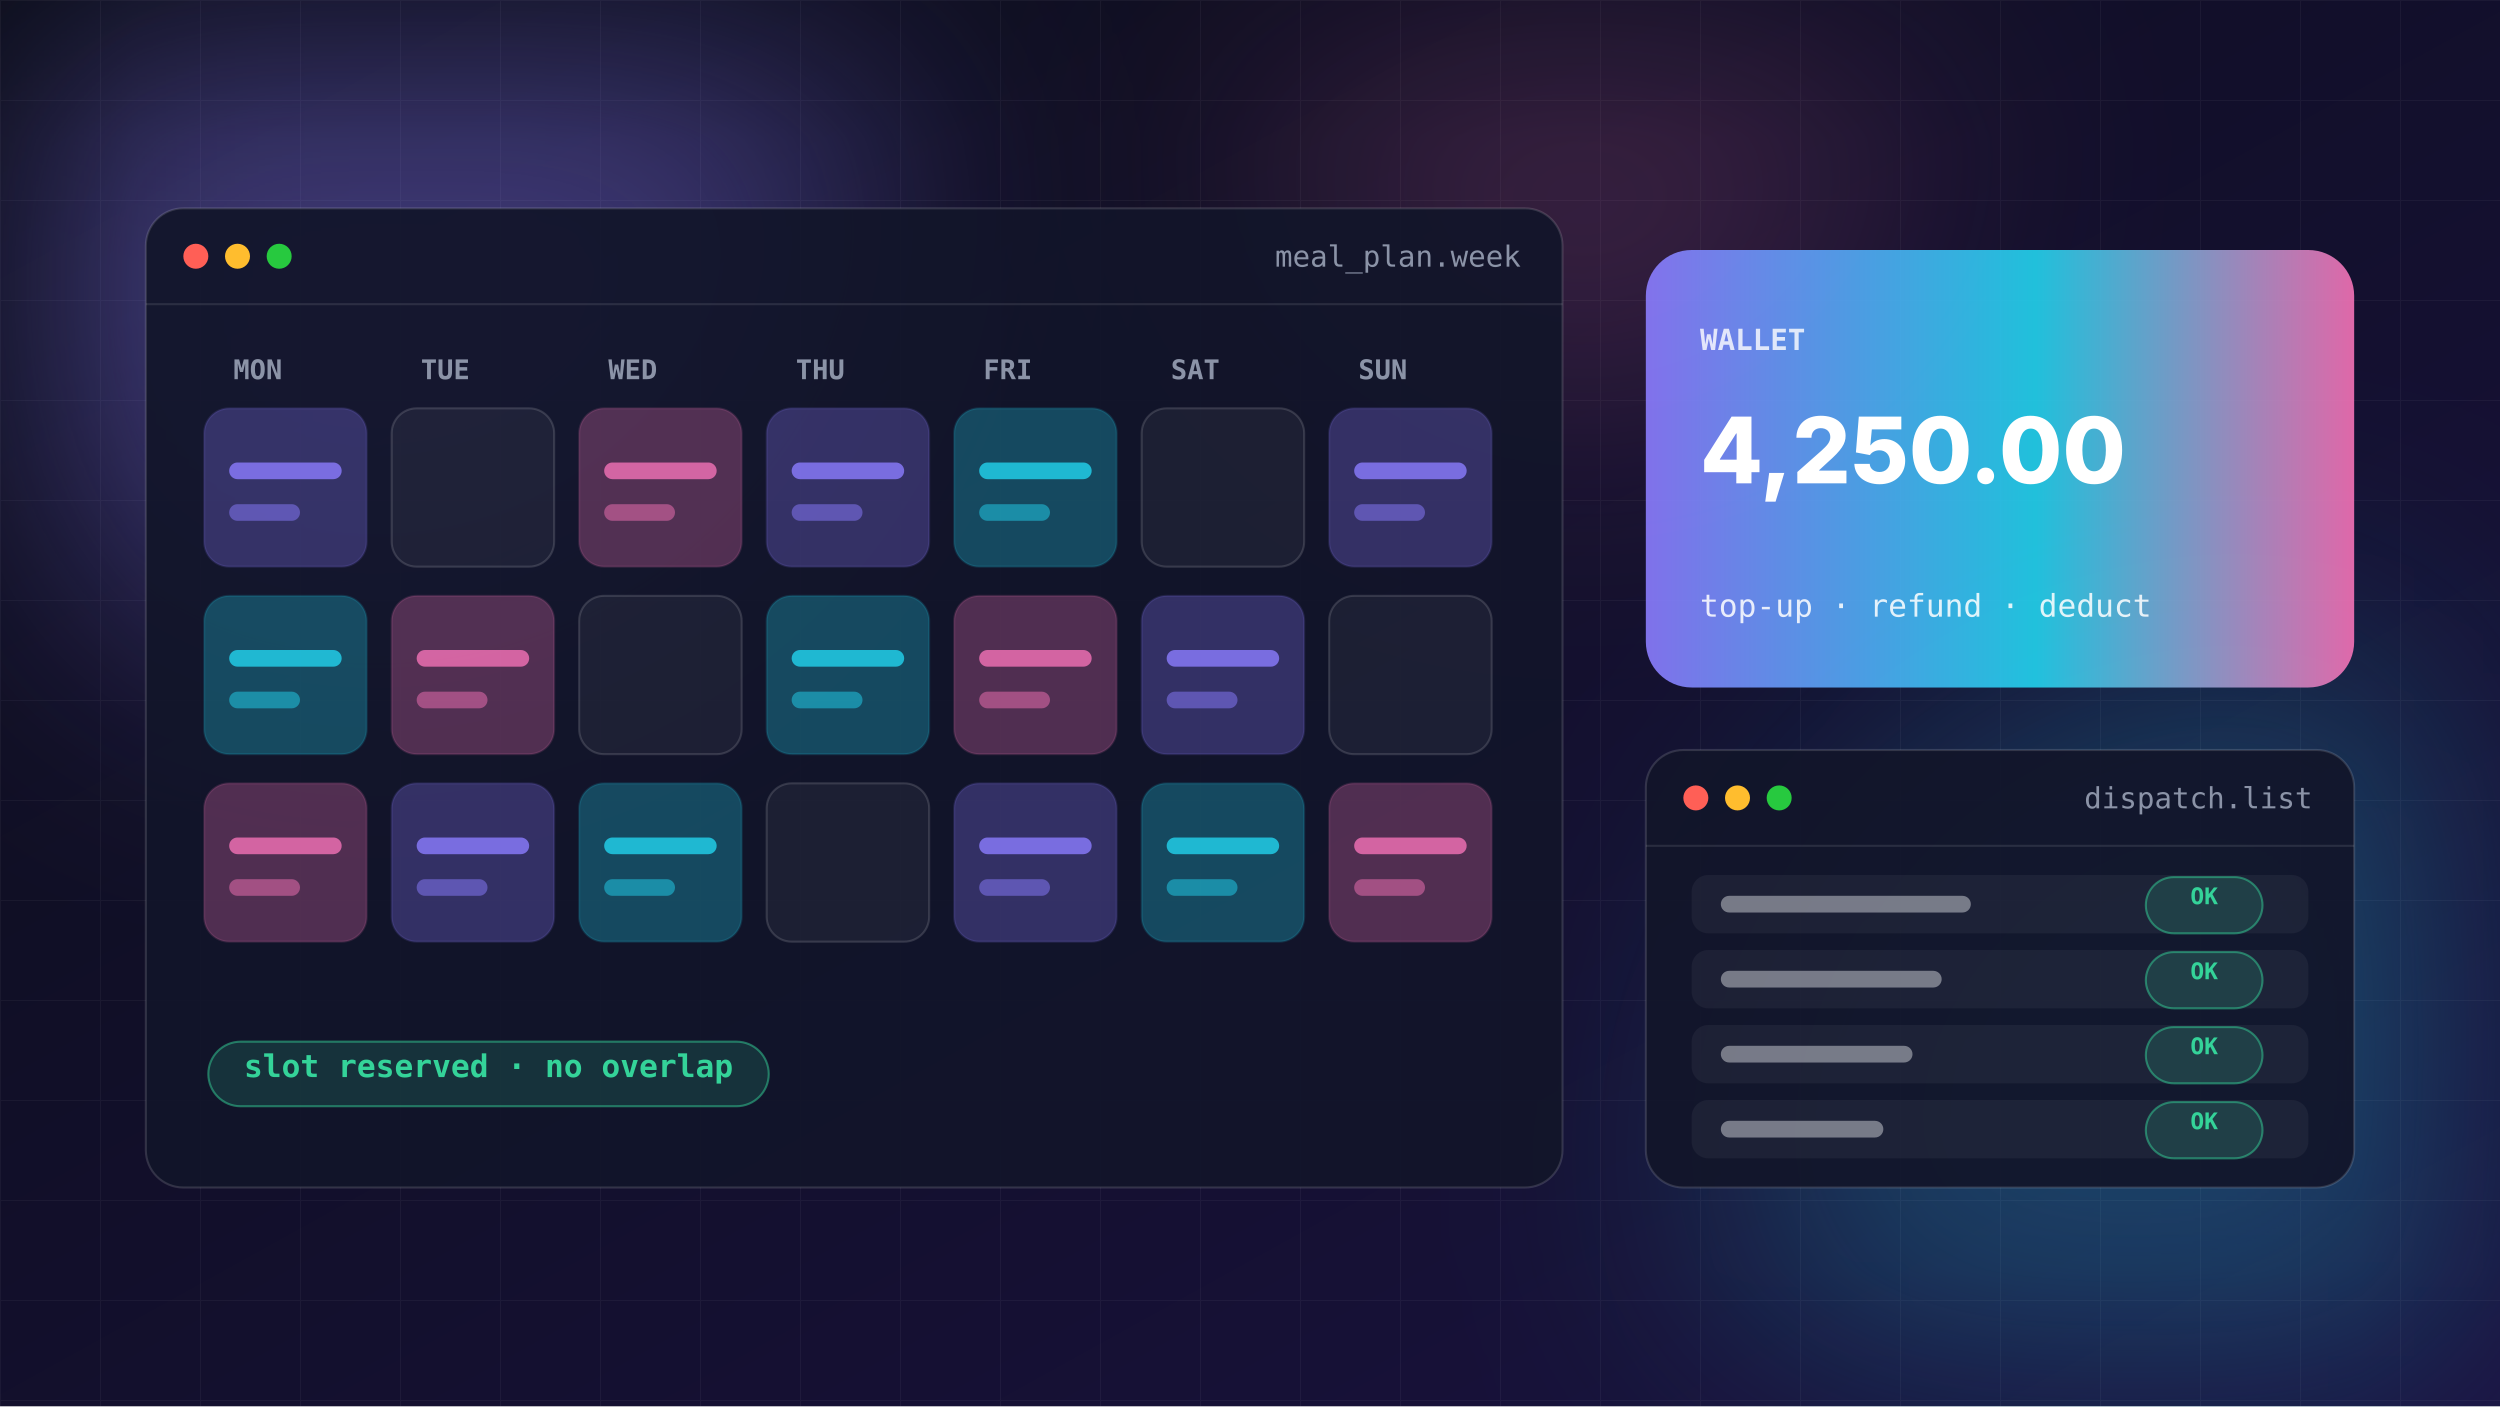
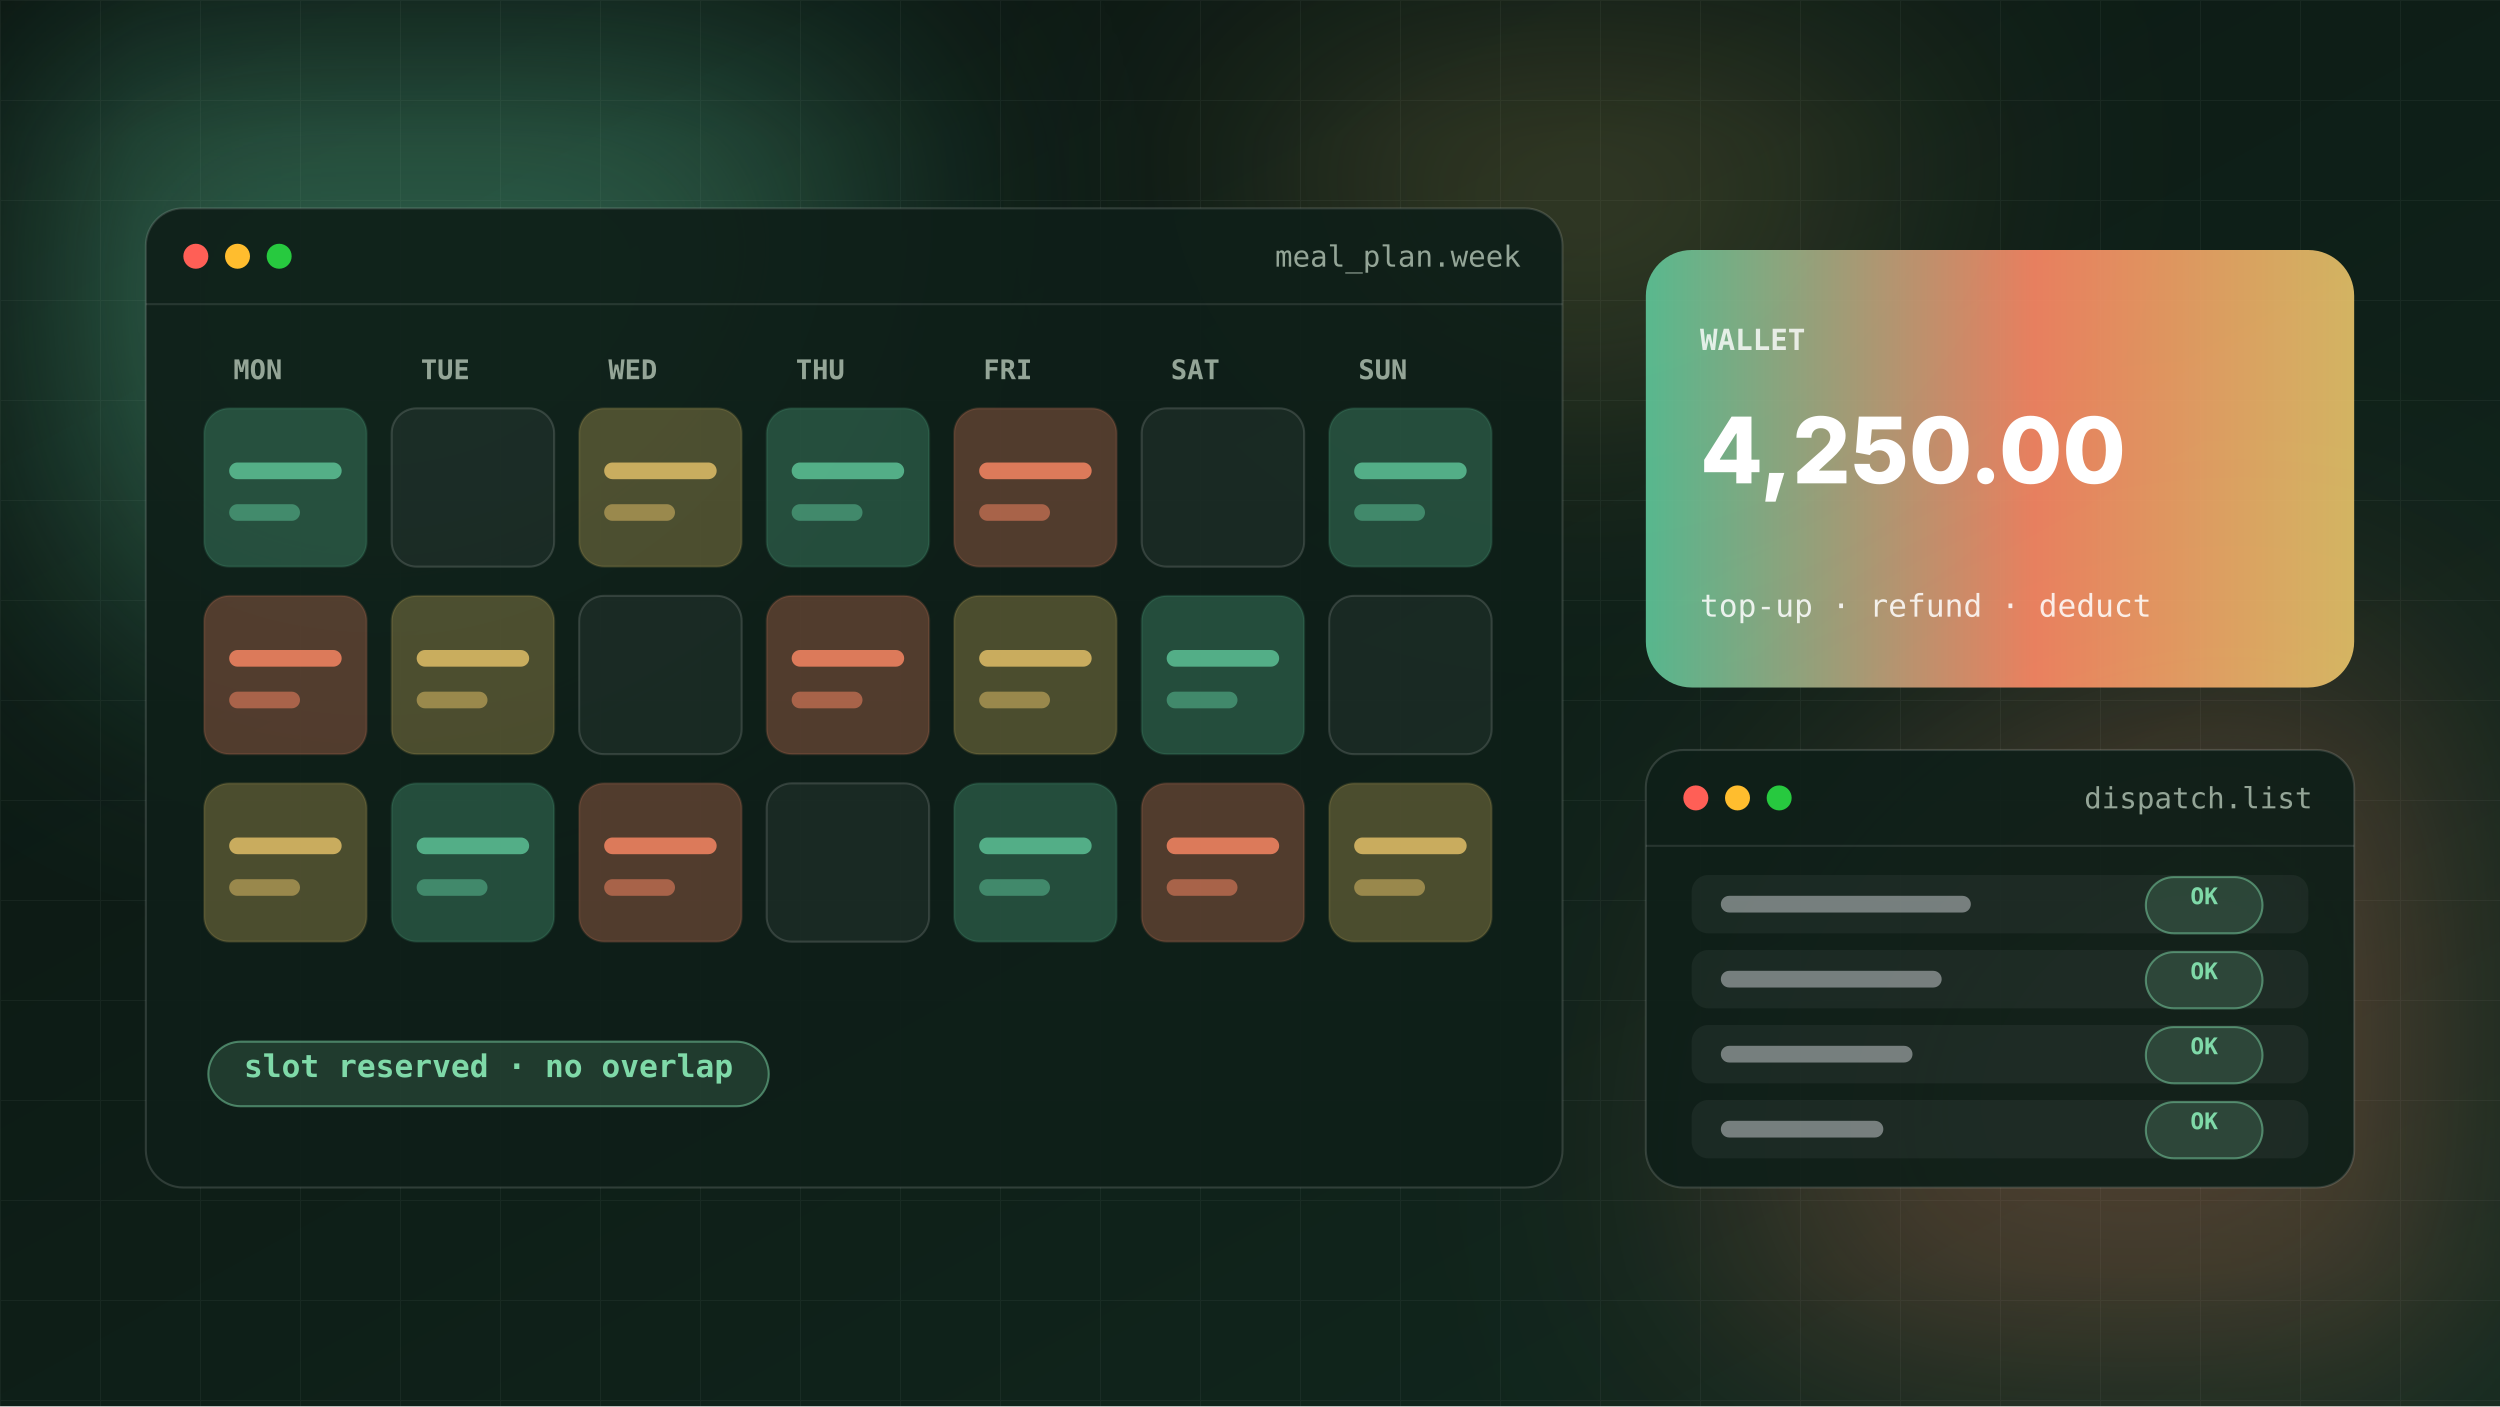
<svg xmlns="http://www.w3.org/2000/svg" viewBox="0 0 1200 675" width="1200" height="675" role="img">
  <defs>
    <linearGradient id="bg2" x1="0" y1="0" x2="1" y2="1">
-       <stop offset="0" stop-color="#0B0D18" />
-       <stop offset="1" stop-color="#1A1240" />
+       <stop offset="0" stop-color="#0a1410" />
+       <stop offset="1" stop-color="#12291f" />
    </linearGradient>
    <linearGradient id="gr2" x1="0" y1="0" x2="1" y2="0">
-       <stop offset="0" stop-color="#8B7CFF" />
-       <stop offset="0.55" stop-color="#22D3EE" />
-       <stop offset="1" stop-color="#F472B6" />
+       <stop offset="0" stop-color="#5fc79a" />
+       <stop offset="0.55" stop-color="#ff8a66" />
+       <stop offset="1" stop-color="#e8c46a" />
    </linearGradient>
    <filter id="bl2" x="-50%" y="-50%" width="200%" height="200%">
      <feGaussianBlur stdDeviation="70" />
    </filter>
    <pattern id="gd2" width="48" height="48" patternUnits="userSpaceOnUse">
      <path d="M48 0H0V48" fill="none" stroke="#fff" stroke-opacity="0.045" />
    </pattern>
  </defs>
  <rect width="1200" height="675" fill="url(#bg2)" />
  <rect width="1200" height="675" fill="url(#gd2)" />
-   <circle cx="180" cy="80" r="230" fill="#8B7CFF" opacity="0.38" filter="url(#bl2)" />
-   <circle cx="1080" cy="560" r="240" fill="#22D3EE" opacity="0.25" filter="url(#bl2)" />
-   <circle cx="760" cy="40" r="150" fill="#F472B6" opacity="0.2" filter="url(#bl2)" />
-   <rect x="70" y="100" width="680" height="470" rx="18" fill="#12152A" fill-opacity="0.92" stroke="#fff" stroke-opacity="0.14" />
+   <circle cx="180" cy="80" r="230" fill="#5fc79a" opacity="0.38" filter="url(#bl2)" />
+   <circle cx="1080" cy="560" r="240" fill="#ff8a66" opacity="0.25" filter="url(#bl2)" />
+   <circle cx="760" cy="40" r="150" fill="#e8c46a" opacity="0.2" filter="url(#bl2)" />
+   <rect x="70" y="100" width="680" height="470" rx="18" fill="#0f1f18" fill-opacity="0.92" stroke="#fff" stroke-opacity="0.14" />
  <path d="M70 146H750" stroke="#fff" stroke-opacity="0.1" />
  <circle cx="94" cy="123" r="6" fill="#FF5F56" />
  <circle cx="114" cy="123" r="6" fill="#FFBD2E" />
  <circle cx="134" cy="123" r="6" fill="#27C93F" />
-   <text x="730" y="128" font-family="ui-monospace, SFMono-Regular, Menlo, Consolas, monospace" font-size="14" font-weight="500" fill="#8B93A7" text-anchor="end" opacity="1">meal_plan.week</text>
-   <text x="112" y="182" font-family="ui-monospace, SFMono-Regular, Menlo, Consolas, monospace" font-size="13" font-weight="600" fill="#8B93A7" text-anchor="start" opacity="1">MON</text>
-   <rect x="98" y="196" width="78" height="76" rx="12" fill="#8B7CFF" fill-opacity="0.28" stroke="#8B7CFF" stroke-opacity="0.14" />
-   <rect x="110" y="222" width="54" height="8" rx="4.0" fill="#8B7CFF" fill-opacity="0.8" />
-   <rect x="110" y="242" width="34" height="8" rx="4.0" fill="#8B7CFF" fill-opacity="0.5" />
-   <rect x="98" y="286" width="78" height="76" rx="12" fill="#22D3EE" fill-opacity="0.28" stroke="#22D3EE" stroke-opacity="0.14" />
-   <rect x="110" y="312" width="54" height="8" rx="4.0" fill="#22D3EE" fill-opacity="0.8" />
-   <rect x="110" y="332" width="34" height="8" rx="4.0" fill="#22D3EE" fill-opacity="0.5" />
-   <rect x="98" y="376" width="78" height="76" rx="12" fill="#F472B6" fill-opacity="0.28" stroke="#F472B6" stroke-opacity="0.14" />
-   <rect x="110" y="402" width="54" height="8" rx="4.0" fill="#F472B6" fill-opacity="0.8" />
-   <rect x="110" y="422" width="34" height="8" rx="4.0" fill="#F472B6" fill-opacity="0.5" />
-   <text x="202" y="182" font-family="ui-monospace, SFMono-Regular, Menlo, Consolas, monospace" font-size="13" font-weight="600" fill="#8B93A7" text-anchor="start" opacity="1">TUE</text>
+   <text x="730" y="128" font-family="ui-monospace, SFMono-Regular, Menlo, Consolas, monospace" font-size="14" font-weight="500" fill="#94a597" text-anchor="end" opacity="1">meal_plan.week</text>
+   <text x="112" y="182" font-family="ui-monospace, SFMono-Regular, Menlo, Consolas, monospace" font-size="13" font-weight="600" fill="#94a597" text-anchor="start" opacity="1">MON</text>
+   <rect x="98" y="196" width="78" height="76" rx="12" fill="#5fc79a" fill-opacity="0.28" stroke="#5fc79a" stroke-opacity="0.14" />
+   <rect x="110" y="222" width="54" height="8" rx="4.0" fill="#5fc79a" fill-opacity="0.8" />
+   <rect x="110" y="242" width="34" height="8" rx="4.0" fill="#5fc79a" fill-opacity="0.5" />
+   <rect x="98" y="286" width="78" height="76" rx="12" fill="#ff8a66" fill-opacity="0.28" stroke="#ff8a66" stroke-opacity="0.14" />
+   <rect x="110" y="312" width="54" height="8" rx="4.0" fill="#ff8a66" fill-opacity="0.8" />
+   <rect x="110" y="332" width="34" height="8" rx="4.0" fill="#ff8a66" fill-opacity="0.5" />
+   <rect x="98" y="376" width="78" height="76" rx="12" fill="#e8c46a" fill-opacity="0.28" stroke="#e8c46a" stroke-opacity="0.14" />
+   <rect x="110" y="402" width="54" height="8" rx="4.0" fill="#e8c46a" fill-opacity="0.8" />
+   <rect x="110" y="422" width="34" height="8" rx="4.0" fill="#e8c46a" fill-opacity="0.5" />
+   <text x="202" y="182" font-family="ui-monospace, SFMono-Regular, Menlo, Consolas, monospace" font-size="13" font-weight="600" fill="#94a597" text-anchor="start" opacity="1">TUE</text>
  <rect x="188" y="196" width="78" height="76" rx="12" fill="#fff" fill-opacity="0.05" stroke="#fff" stroke-opacity="0.14" />
-   <rect x="188" y="286" width="78" height="76" rx="12" fill="#F472B6" fill-opacity="0.28" stroke="#F472B6" stroke-opacity="0.14" />
-   <rect x="200" y="312" width="54" height="8" rx="4.0" fill="#F472B6" fill-opacity="0.8" />
-   <rect x="200" y="332" width="34" height="8" rx="4.0" fill="#F472B6" fill-opacity="0.5" />
-   <rect x="188" y="376" width="78" height="76" rx="12" fill="#8B7CFF" fill-opacity="0.28" stroke="#8B7CFF" stroke-opacity="0.14" />
-   <rect x="200" y="402" width="54" height="8" rx="4.0" fill="#8B7CFF" fill-opacity="0.8" />
-   <rect x="200" y="422" width="34" height="8" rx="4.0" fill="#8B7CFF" fill-opacity="0.5" />
-   <text x="292" y="182" font-family="ui-monospace, SFMono-Regular, Menlo, Consolas, monospace" font-size="13" font-weight="600" fill="#8B93A7" text-anchor="start" opacity="1">WED</text>
-   <rect x="278" y="196" width="78" height="76" rx="12" fill="#F472B6" fill-opacity="0.28" stroke="#F472B6" stroke-opacity="0.14" />
-   <rect x="290" y="222" width="54" height="8" rx="4.0" fill="#F472B6" fill-opacity="0.8" />
-   <rect x="290" y="242" width="34" height="8" rx="4.0" fill="#F472B6" fill-opacity="0.5" />
+   <rect x="188" y="286" width="78" height="76" rx="12" fill="#e8c46a" fill-opacity="0.28" stroke="#e8c46a" stroke-opacity="0.14" />
+   <rect x="200" y="312" width="54" height="8" rx="4.0" fill="#e8c46a" fill-opacity="0.8" />
+   <rect x="200" y="332" width="34" height="8" rx="4.0" fill="#e8c46a" fill-opacity="0.5" />
+   <rect x="188" y="376" width="78" height="76" rx="12" fill="#5fc79a" fill-opacity="0.28" stroke="#5fc79a" stroke-opacity="0.14" />
+   <rect x="200" y="402" width="54" height="8" rx="4.0" fill="#5fc79a" fill-opacity="0.8" />
+   <rect x="200" y="422" width="34" height="8" rx="4.0" fill="#5fc79a" fill-opacity="0.5" />
+   <text x="292" y="182" font-family="ui-monospace, SFMono-Regular, Menlo, Consolas, monospace" font-size="13" font-weight="600" fill="#94a597" text-anchor="start" opacity="1">WED</text>
+   <rect x="278" y="196" width="78" height="76" rx="12" fill="#e8c46a" fill-opacity="0.28" stroke="#e8c46a" stroke-opacity="0.14" />
+   <rect x="290" y="222" width="54" height="8" rx="4.0" fill="#e8c46a" fill-opacity="0.8" />
+   <rect x="290" y="242" width="34" height="8" rx="4.0" fill="#e8c46a" fill-opacity="0.5" />
  <rect x="278" y="286" width="78" height="76" rx="12" fill="#fff" fill-opacity="0.05" stroke="#fff" stroke-opacity="0.14" />
-   <rect x="278" y="376" width="78" height="76" rx="12" fill="#22D3EE" fill-opacity="0.28" stroke="#22D3EE" stroke-opacity="0.14" />
-   <rect x="290" y="402" width="54" height="8" rx="4.0" fill="#22D3EE" fill-opacity="0.8" />
-   <rect x="290" y="422" width="34" height="8" rx="4.0" fill="#22D3EE" fill-opacity="0.5" />
-   <text x="382" y="182" font-family="ui-monospace, SFMono-Regular, Menlo, Consolas, monospace" font-size="13" font-weight="600" fill="#8B93A7" text-anchor="start" opacity="1">THU</text>
-   <rect x="368" y="196" width="78" height="76" rx="12" fill="#8B7CFF" fill-opacity="0.28" stroke="#8B7CFF" stroke-opacity="0.14" />
-   <rect x="380" y="222" width="54" height="8" rx="4.0" fill="#8B7CFF" fill-opacity="0.8" />
-   <rect x="380" y="242" width="34" height="8" rx="4.0" fill="#8B7CFF" fill-opacity="0.5" />
-   <rect x="368" y="286" width="78" height="76" rx="12" fill="#22D3EE" fill-opacity="0.28" stroke="#22D3EE" stroke-opacity="0.14" />
-   <rect x="380" y="312" width="54" height="8" rx="4.0" fill="#22D3EE" fill-opacity="0.8" />
-   <rect x="380" y="332" width="34" height="8" rx="4.0" fill="#22D3EE" fill-opacity="0.5" />
+   <rect x="278" y="376" width="78" height="76" rx="12" fill="#ff8a66" fill-opacity="0.28" stroke="#ff8a66" stroke-opacity="0.14" />
+   <rect x="290" y="402" width="54" height="8" rx="4.0" fill="#ff8a66" fill-opacity="0.8" />
+   <rect x="290" y="422" width="34" height="8" rx="4.0" fill="#ff8a66" fill-opacity="0.5" />
+   <text x="382" y="182" font-family="ui-monospace, SFMono-Regular, Menlo, Consolas, monospace" font-size="13" font-weight="600" fill="#94a597" text-anchor="start" opacity="1">THU</text>
+   <rect x="368" y="196" width="78" height="76" rx="12" fill="#5fc79a" fill-opacity="0.28" stroke="#5fc79a" stroke-opacity="0.14" />
+   <rect x="380" y="222" width="54" height="8" rx="4.0" fill="#5fc79a" fill-opacity="0.8" />
+   <rect x="380" y="242" width="34" height="8" rx="4.0" fill="#5fc79a" fill-opacity="0.5" />
+   <rect x="368" y="286" width="78" height="76" rx="12" fill="#ff8a66" fill-opacity="0.28" stroke="#ff8a66" stroke-opacity="0.14" />
+   <rect x="380" y="312" width="54" height="8" rx="4.0" fill="#ff8a66" fill-opacity="0.8" />
+   <rect x="380" y="332" width="34" height="8" rx="4.0" fill="#ff8a66" fill-opacity="0.5" />
  <rect x="368" y="376" width="78" height="76" rx="12" fill="#fff" fill-opacity="0.05" stroke="#fff" stroke-opacity="0.14" />
-   <text x="472" y="182" font-family="ui-monospace, SFMono-Regular, Menlo, Consolas, monospace" font-size="13" font-weight="600" fill="#8B93A7" text-anchor="start" opacity="1">FRI</text>
-   <rect x="458" y="196" width="78" height="76" rx="12" fill="#22D3EE" fill-opacity="0.28" stroke="#22D3EE" stroke-opacity="0.14" />
-   <rect x="470" y="222" width="54" height="8" rx="4.0" fill="#22D3EE" fill-opacity="0.8" />
-   <rect x="470" y="242" width="34" height="8" rx="4.0" fill="#22D3EE" fill-opacity="0.5" />
-   <rect x="458" y="286" width="78" height="76" rx="12" fill="#F472B6" fill-opacity="0.28" stroke="#F472B6" stroke-opacity="0.14" />
-   <rect x="470" y="312" width="54" height="8" rx="4.0" fill="#F472B6" fill-opacity="0.8" />
-   <rect x="470" y="332" width="34" height="8" rx="4.0" fill="#F472B6" fill-opacity="0.5" />
-   <rect x="458" y="376" width="78" height="76" rx="12" fill="#8B7CFF" fill-opacity="0.28" stroke="#8B7CFF" stroke-opacity="0.14" />
-   <rect x="470" y="402" width="54" height="8" rx="4.0" fill="#8B7CFF" fill-opacity="0.8" />
-   <rect x="470" y="422" width="34" height="8" rx="4.0" fill="#8B7CFF" fill-opacity="0.5" />
-   <text x="562" y="182" font-family="ui-monospace, SFMono-Regular, Menlo, Consolas, monospace" font-size="13" font-weight="600" fill="#8B93A7" text-anchor="start" opacity="1">SAT</text>
+   <text x="472" y="182" font-family="ui-monospace, SFMono-Regular, Menlo, Consolas, monospace" font-size="13" font-weight="600" fill="#94a597" text-anchor="start" opacity="1">FRI</text>
+   <rect x="458" y="196" width="78" height="76" rx="12" fill="#ff8a66" fill-opacity="0.28" stroke="#ff8a66" stroke-opacity="0.14" />
+   <rect x="470" y="222" width="54" height="8" rx="4.0" fill="#ff8a66" fill-opacity="0.8" />
+   <rect x="470" y="242" width="34" height="8" rx="4.0" fill="#ff8a66" fill-opacity="0.5" />
+   <rect x="458" y="286" width="78" height="76" rx="12" fill="#e8c46a" fill-opacity="0.28" stroke="#e8c46a" stroke-opacity="0.14" />
+   <rect x="470" y="312" width="54" height="8" rx="4.0" fill="#e8c46a" fill-opacity="0.8" />
+   <rect x="470" y="332" width="34" height="8" rx="4.0" fill="#e8c46a" fill-opacity="0.5" />
+   <rect x="458" y="376" width="78" height="76" rx="12" fill="#5fc79a" fill-opacity="0.28" stroke="#5fc79a" stroke-opacity="0.14" />
+   <rect x="470" y="402" width="54" height="8" rx="4.0" fill="#5fc79a" fill-opacity="0.8" />
+   <rect x="470" y="422" width="34" height="8" rx="4.0" fill="#5fc79a" fill-opacity="0.5" />
+   <text x="562" y="182" font-family="ui-monospace, SFMono-Regular, Menlo, Consolas, monospace" font-size="13" font-weight="600" fill="#94a597" text-anchor="start" opacity="1">SAT</text>
  <rect x="548" y="196" width="78" height="76" rx="12" fill="#fff" fill-opacity="0.05" stroke="#fff" stroke-opacity="0.14" />
-   <rect x="548" y="286" width="78" height="76" rx="12" fill="#8B7CFF" fill-opacity="0.28" stroke="#8B7CFF" stroke-opacity="0.14" />
-   <rect x="560" y="312" width="54" height="8" rx="4.0" fill="#8B7CFF" fill-opacity="0.8" />
-   <rect x="560" y="332" width="34" height="8" rx="4.0" fill="#8B7CFF" fill-opacity="0.5" />
-   <rect x="548" y="376" width="78" height="76" rx="12" fill="#22D3EE" fill-opacity="0.28" stroke="#22D3EE" stroke-opacity="0.14" />
-   <rect x="560" y="402" width="54" height="8" rx="4.0" fill="#22D3EE" fill-opacity="0.8" />
-   <rect x="560" y="422" width="34" height="8" rx="4.0" fill="#22D3EE" fill-opacity="0.5" />
-   <text x="652" y="182" font-family="ui-monospace, SFMono-Regular, Menlo, Consolas, monospace" font-size="13" font-weight="600" fill="#8B93A7" text-anchor="start" opacity="1">SUN</text>
-   <rect x="638" y="196" width="78" height="76" rx="12" fill="#8B7CFF" fill-opacity="0.28" stroke="#8B7CFF" stroke-opacity="0.14" />
-   <rect x="650" y="222" width="54" height="8" rx="4.0" fill="#8B7CFF" fill-opacity="0.8" />
-   <rect x="650" y="242" width="34" height="8" rx="4.0" fill="#8B7CFF" fill-opacity="0.5" />
+   <rect x="548" y="286" width="78" height="76" rx="12" fill="#5fc79a" fill-opacity="0.28" stroke="#5fc79a" stroke-opacity="0.14" />
+   <rect x="560" y="312" width="54" height="8" rx="4.0" fill="#5fc79a" fill-opacity="0.8" />
+   <rect x="560" y="332" width="34" height="8" rx="4.0" fill="#5fc79a" fill-opacity="0.5" />
+   <rect x="548" y="376" width="78" height="76" rx="12" fill="#ff8a66" fill-opacity="0.28" stroke="#ff8a66" stroke-opacity="0.14" />
+   <rect x="560" y="402" width="54" height="8" rx="4.0" fill="#ff8a66" fill-opacity="0.8" />
+   <rect x="560" y="422" width="34" height="8" rx="4.0" fill="#ff8a66" fill-opacity="0.5" />
+   <text x="652" y="182" font-family="ui-monospace, SFMono-Regular, Menlo, Consolas, monospace" font-size="13" font-weight="600" fill="#94a597" text-anchor="start" opacity="1">SUN</text>
+   <rect x="638" y="196" width="78" height="76" rx="12" fill="#5fc79a" fill-opacity="0.28" stroke="#5fc79a" stroke-opacity="0.14" />
+   <rect x="650" y="222" width="54" height="8" rx="4.0" fill="#5fc79a" fill-opacity="0.8" />
+   <rect x="650" y="242" width="34" height="8" rx="4.0" fill="#5fc79a" fill-opacity="0.5" />
  <rect x="638" y="286" width="78" height="76" rx="12" fill="#fff" fill-opacity="0.05" stroke="#fff" stroke-opacity="0.14" />
-   <rect x="638" y="376" width="78" height="76" rx="12" fill="#F472B6" fill-opacity="0.28" stroke="#F472B6" stroke-opacity="0.14" />
-   <rect x="650" y="402" width="54" height="8" rx="4.0" fill="#F472B6" fill-opacity="0.8" />
-   <rect x="650" y="422" width="34" height="8" rx="4.0" fill="#F472B6" fill-opacity="0.5" />
-   <rect x="100" y="500" width="269" height="31" rx="15.5" fill="#34D399" fill-opacity="0.16" stroke="#34D399" stroke-opacity="0.5" />
-   <text x="234.5" y="517" font-family="ui-monospace, SFMono-Regular, Menlo, Consolas, monospace" font-size="15" font-weight="600" fill="#34D399" text-anchor="middle" opacity="1">slot reserved · no overlap</text>
+   <rect x="638" y="376" width="78" height="76" rx="12" fill="#e8c46a" fill-opacity="0.28" stroke="#e8c46a" stroke-opacity="0.14" />
+   <rect x="650" y="402" width="54" height="8" rx="4.0" fill="#e8c46a" fill-opacity="0.8" />
+   <rect x="650" y="422" width="34" height="8" rx="4.0" fill="#e8c46a" fill-opacity="0.5" />
+   <rect x="100" y="500" width="269" height="31" rx="15.5" fill="#7fd9a8" fill-opacity="0.16" stroke="#7fd9a8" stroke-opacity="0.5" />
+   <text x="234.5" y="517" font-family="ui-monospace, SFMono-Regular, Menlo, Consolas, monospace" font-size="15" font-weight="600" fill="#7fd9a8" text-anchor="middle" opacity="1">slot reserved · no overlap</text>
  <rect x="790" y="120" width="340" height="210" rx="22" fill="url(#gr2)" fill-opacity="0.9" />
  <text x="816" y="168" font-family="ui-monospace, SFMono-Regular, Menlo, Consolas, monospace" font-size="14" font-weight="700" fill="#fff" text-anchor="start" opacity="0.8">WALLET</text>
  <text x="816" y="232" font-family="Inter, 'Segoe UI', Roboto, Helvetica, Arial, sans-serif" font-size="44" font-weight="800" fill="#fff" text-anchor="start" opacity="1">4,250.00</text>
  <text x="816" y="296" font-family="ui-monospace, SFMono-Regular, Menlo, Consolas, monospace" font-size="15" font-weight="500" fill="#fff" text-anchor="start" opacity="0.85">top-up · refund · deduct</text>
-   <rect x="790" y="360" width="340" height="210" rx="18" fill="#12152A" fill-opacity="0.92" stroke="#fff" stroke-opacity="0.14" />
+   <rect x="790" y="360" width="340" height="210" rx="18" fill="#0f1f18" fill-opacity="0.92" stroke="#fff" stroke-opacity="0.14" />
  <path d="M790 406H1130" stroke="#fff" stroke-opacity="0.1" />
  <circle cx="814" cy="383" r="6" fill="#FF5F56" />
  <circle cx="834" cy="383" r="6" fill="#FFBD2E" />
  <circle cx="854" cy="383" r="6" fill="#27C93F" />
-   <text x="1110" y="388" font-family="ui-monospace, SFMono-Regular, Menlo, Consolas, monospace" font-size="14" font-weight="500" fill="#8B93A7" text-anchor="end" opacity="1">dispatch.list</text>
+   <text x="1110" y="388" font-family="ui-monospace, SFMono-Regular, Menlo, Consolas, monospace" font-size="14" font-weight="500" fill="#94a597" text-anchor="end" opacity="1">dispatch.list</text>
  <rect x="812" y="420" width="296" height="28" rx="8" fill="#fff" fill-opacity="0.05" />
  <rect x="826" y="430" width="120" height="8" rx="4.0" fill="#E5E7EB" fill-opacity="0.45" />
-   <rect x="1030" y="421" width="56" height="27" rx="13.5" fill="#34D399" fill-opacity="0.16" stroke="#34D399" stroke-opacity="0.5" />
-   <text x="1058.0" y="434" font-family="ui-monospace, SFMono-Regular, Menlo, Consolas, monospace" font-size="11" font-weight="600" fill="#34D399" text-anchor="middle" opacity="1">OK</text>
+   <rect x="1030" y="421" width="56" height="27" rx="13.5" fill="#7fd9a8" fill-opacity="0.16" stroke="#7fd9a8" stroke-opacity="0.5" />
+   <text x="1058.0" y="434" font-family="ui-monospace, SFMono-Regular, Menlo, Consolas, monospace" font-size="11" font-weight="600" fill="#7fd9a8" text-anchor="middle" opacity="1">OK</text>
  <rect x="812" y="456" width="296" height="28" rx="8" fill="#fff" fill-opacity="0.05" />
  <rect x="826" y="466" width="106" height="8" rx="4.0" fill="#E5E7EB" fill-opacity="0.45" />
-   <rect x="1030" y="457" width="56" height="27" rx="13.5" fill="#34D399" fill-opacity="0.16" stroke="#34D399" stroke-opacity="0.5" />
-   <text x="1058.0" y="470" font-family="ui-monospace, SFMono-Regular, Menlo, Consolas, monospace" font-size="11" font-weight="600" fill="#34D399" text-anchor="middle" opacity="1">OK</text>
+   <rect x="1030" y="457" width="56" height="27" rx="13.5" fill="#7fd9a8" fill-opacity="0.16" stroke="#7fd9a8" stroke-opacity="0.5" />
+   <text x="1058.0" y="470" font-family="ui-monospace, SFMono-Regular, Menlo, Consolas, monospace" font-size="11" font-weight="600" fill="#7fd9a8" text-anchor="middle" opacity="1">OK</text>
  <rect x="812" y="492" width="296" height="28" rx="8" fill="#fff" fill-opacity="0.05" />
  <rect x="826" y="502" width="92" height="8" rx="4.0" fill="#E5E7EB" fill-opacity="0.45" />
-   <rect x="1030" y="493" width="56" height="27" rx="13.5" fill="#34D399" fill-opacity="0.16" stroke="#34D399" stroke-opacity="0.5" />
-   <text x="1058.0" y="506" font-family="ui-monospace, SFMono-Regular, Menlo, Consolas, monospace" font-size="11" font-weight="600" fill="#34D399" text-anchor="middle" opacity="1">OK</text>
+   <rect x="1030" y="493" width="56" height="27" rx="13.5" fill="#7fd9a8" fill-opacity="0.16" stroke="#7fd9a8" stroke-opacity="0.5" />
+   <text x="1058.0" y="506" font-family="ui-monospace, SFMono-Regular, Menlo, Consolas, monospace" font-size="11" font-weight="600" fill="#7fd9a8" text-anchor="middle" opacity="1">OK</text>
  <rect x="812" y="528" width="296" height="28" rx="8" fill="#fff" fill-opacity="0.05" />
  <rect x="826" y="538" width="78" height="8" rx="4.0" fill="#E5E7EB" fill-opacity="0.45" />
-   <rect x="1030" y="529" width="56" height="27" rx="13.5" fill="#34D399" fill-opacity="0.16" stroke="#34D399" stroke-opacity="0.5" />
-   <text x="1058.0" y="542" font-family="ui-monospace, SFMono-Regular, Menlo, Consolas, monospace" font-size="11" font-weight="600" fill="#34D399" text-anchor="middle" opacity="1">OK</text>
+   <rect x="1030" y="529" width="56" height="27" rx="13.5" fill="#7fd9a8" fill-opacity="0.16" stroke="#7fd9a8" stroke-opacity="0.5" />
+   <text x="1058.0" y="542" font-family="ui-monospace, SFMono-Regular, Menlo, Consolas, monospace" font-size="11" font-weight="600" fill="#7fd9a8" text-anchor="middle" opacity="1">OK</text>
</svg>
